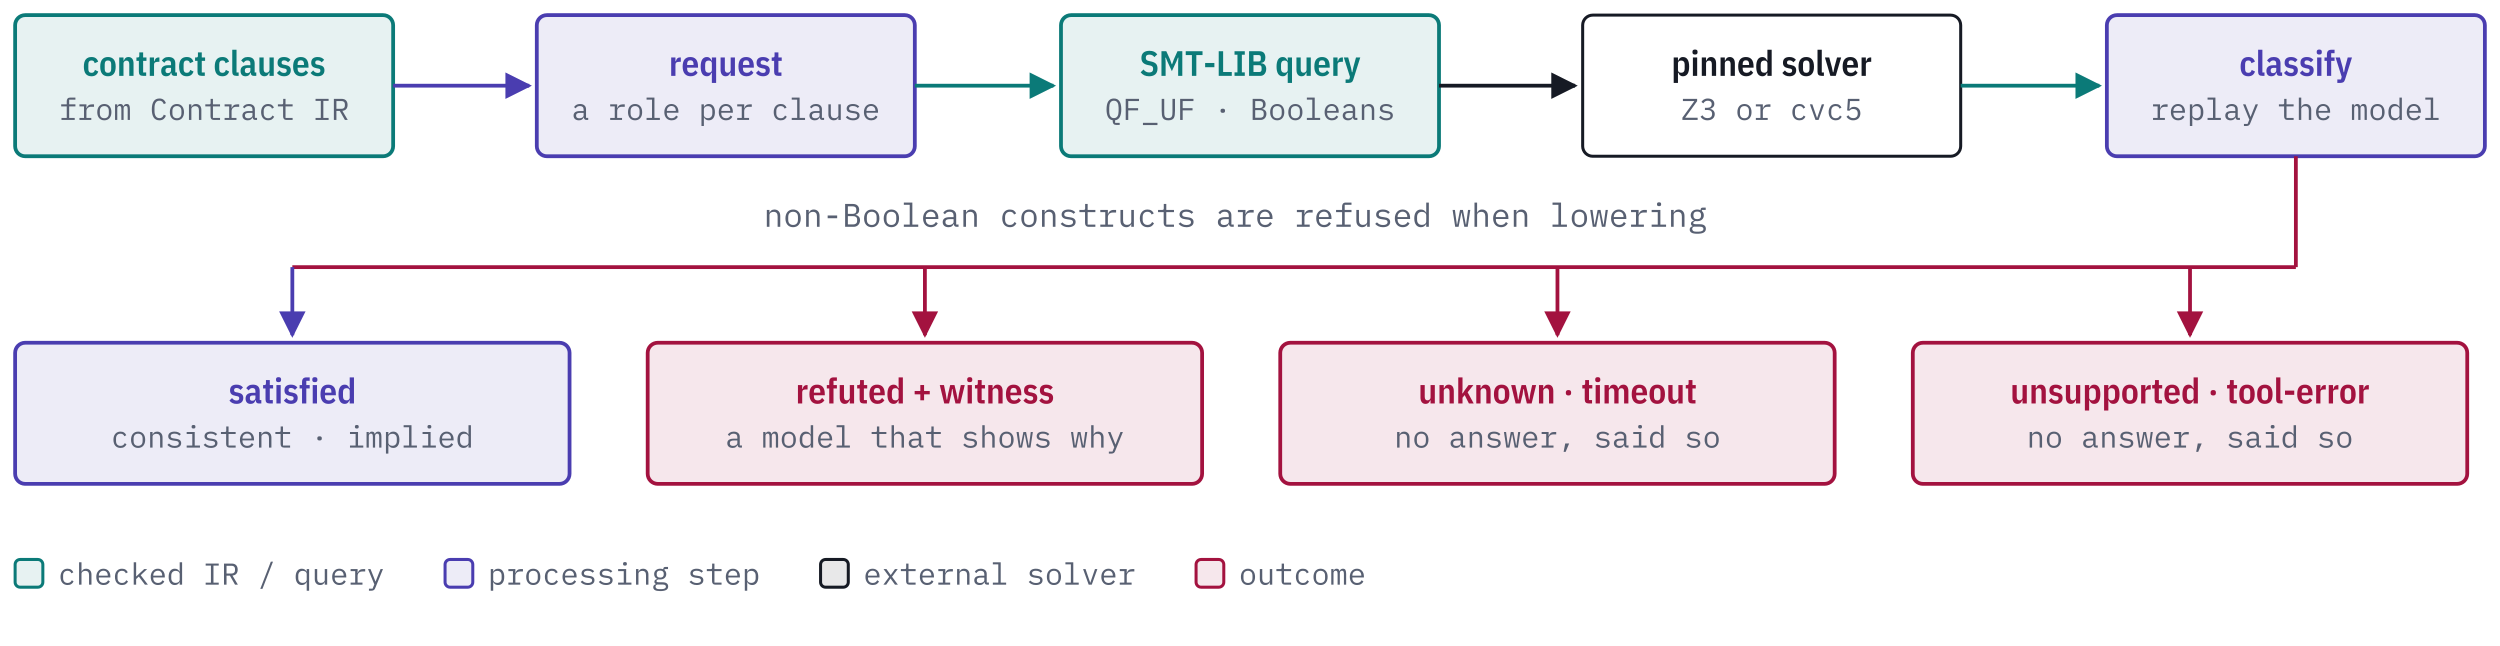
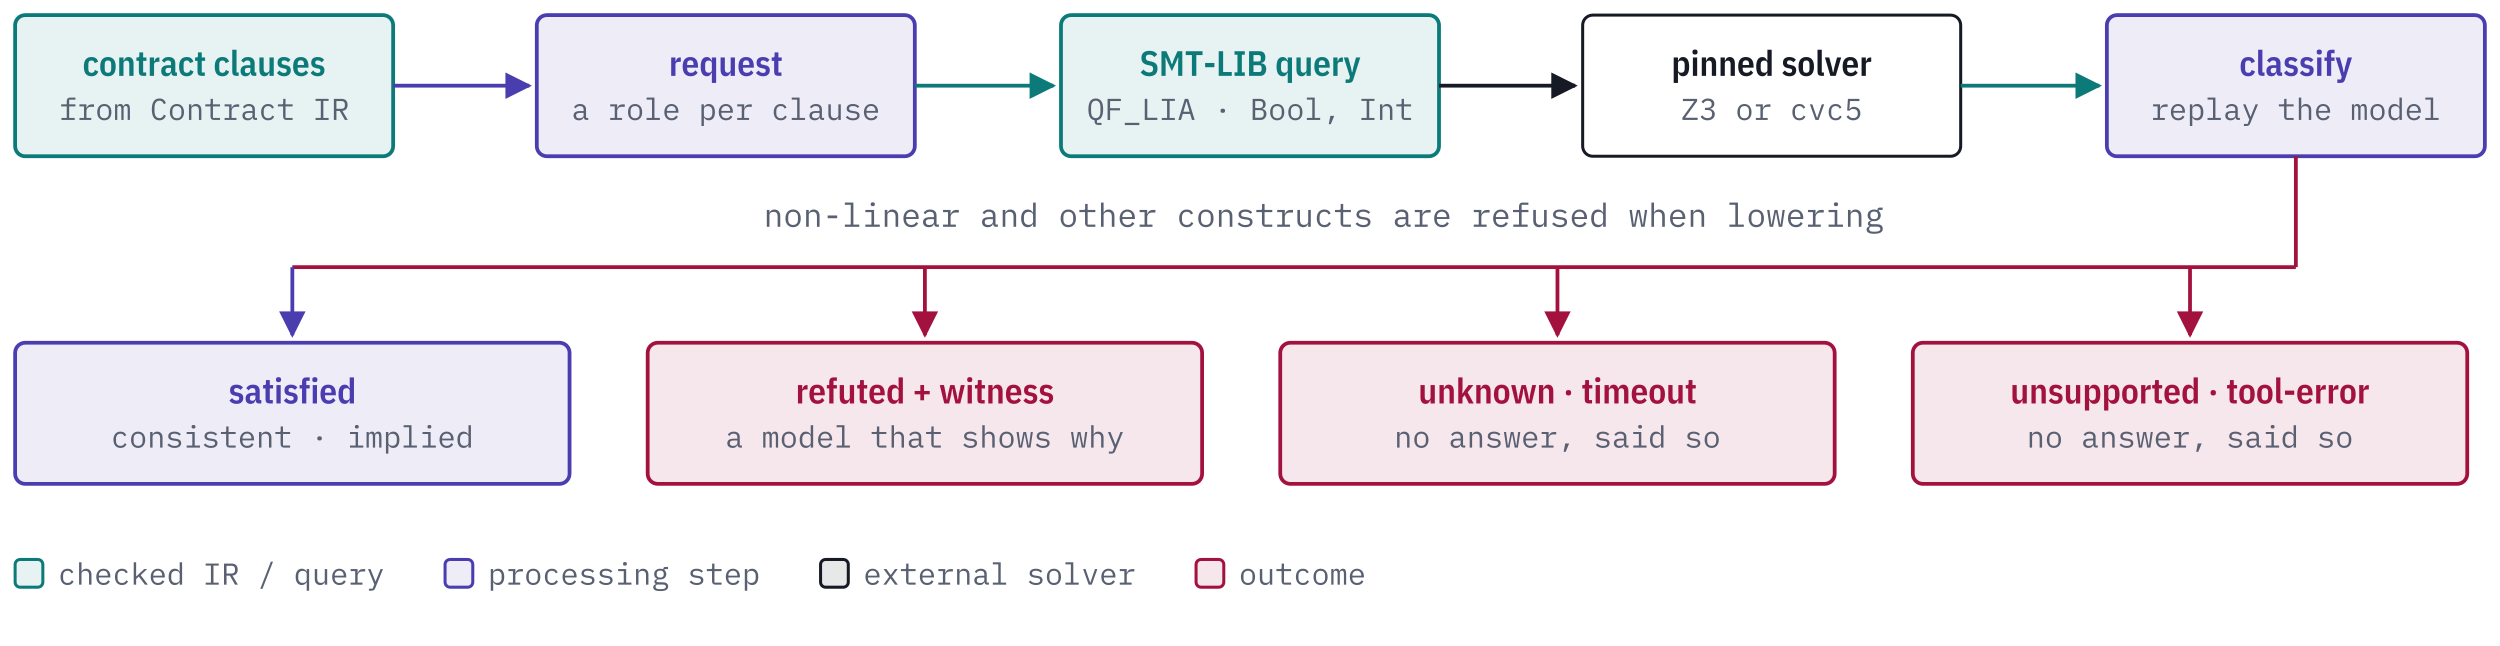
- <svg xmlns="http://www.w3.org/2000/svg" width="992" height="256" viewBox="-6 -6 992 256" role="img" aria-label="Quire Analyze turns Contract IR clauses into an analysis request, lowers it to an SMT-LIB query over Booleans, runs a pinned solver (Z3 or cvc5) and classifies the reply. The answer is satisfied, refuted with a verified witness model, unknown, timeout, unsupported or tool-error.">
+ <svg xmlns="http://www.w3.org/2000/svg" width="992" height="256" viewBox="-6 -6 992 256" role="img" aria-label="Quire Analyze turns Contract IR clauses into an analysis request, lowers it to an SMT-LIB query over Booleans and linear integers, runs a pinned solver (Z3 or cvc5) and classifies the reply. The answer is satisfied, refuted with a verified witness model, unknown, timeout, unsupported or tool-error.">
  <defs>
+     <path id="mono_A" d="M481 0 422 199H177L118 0H31L245 698H356L570 0ZM304 609H295L197 272H402Z" />
    <path id="mono_B" d="M88 698H325Q415 698 466 649Q517 600 517 518Q517 455 486 419Q456 383 408 368V365Q467 351 505 312Q543 274 543 201Q543 159 529 122Q515 85 490 58Q464 31 430 16Q395 0 355 0H88ZM330 73Q388 73 421 99Q454 125 454 179V220Q454 273 421 300Q388 326 330 326H172V73ZM316 395Q369 395 399 418Q429 442 429 490V529Q429 577 399 601Q369 625 316 625H172V395Z" />
    <path id="mono_C" d="M323 -12Q195 -12 132 81Q70 174 70 349Q70 524 132 617Q195 710 323 710Q371 710 406 697Q441 684 466 662Q491 640 508 612Q525 585 538 557L466 524Q457 547 445 568Q433 588 416 604Q400 619 378 628Q355 637 323 637Q240 637 200 574Q159 511 159 406V292Q159 187 200 124Q240 61 323 61Q355 61 378 70Q400 79 416 94Q433 110 445 130Q457 151 466 174L538 141Q525 112 508 85Q491 58 466 36Q441 14 406 1Q371 -12 323 -12Z" />
    <path id="mono_F" d="M90 0V698H530V625H174V390H500V317H174V0Z" />
    <path id="mono_I" d="M84 0V67H258V631H84V698H516V631H342V67H516V0Z" />
+     <path id="mono_L" d="M120 0V698H204V73H535V0Z" />
    <path id="mono_Q" d="M491 -164H374Q315 -164 288 -131Q260 -98 260 -46V-9Q207 -2 168 26Q130 53 105 98Q80 144 68 208Q56 271 56 349Q56 434 70 502Q84 569 114 615Q144 661 190 686Q236 710 300 710Q364 710 410 686Q456 661 486 615Q516 569 530 502Q544 434 544 349Q544 192 495 98Q446 5 340 -9V-96H491ZM300 61Q342 61 371 78Q400 94 419 124Q438 154 446 196Q455 239 455 292V406Q455 458 446 501Q438 544 419 574Q400 604 371 620Q342 637 300 637Q258 637 229 620Q200 604 181 574Q162 544 154 501Q145 458 145 406V292Q145 239 154 196Q162 154 181 124Q200 94 229 78Q258 61 300 61Z" />
    <path id="mono_R" d="M174 0H90V698H344Q441 698 492 645Q543 592 543 497Q543 412 499 361Q455 310 371 302L549 0H455L285 298H174ZM342 369Q395 369 424 396Q454 422 454 471V523Q454 572 424 598Q395 625 342 625H174V369Z" />
-     <path id="mono_U" d="M164 698V279Q164 228 167 188Q170 148 183 120Q196 91 224 76Q251 61 300 61Q349 61 376 76Q404 91 417 120Q430 148 433 188Q436 228 436 279V698H520V299Q520 221 512 163Q505 105 482 66Q458 27 414 8Q371 -12 300 -12Q229 -12 186 8Q142 27 118 66Q95 105 88 163Q80 221 80 299V698Z" />
    <path id="mono_Z" d="M552 0H48V75L443 625H65V698H535V623L139 73H552Z" />
    <path id="mono_a" d="M495 0Q448 0 428 24Q408 48 403 84H398Q381 39 344 14Q306 -12 243 -12Q162 -12 114 30Q66 72 66 145Q66 217 118 256Q171 295 288 295H398V346Q398 403 366 432Q334 460 275 460Q223 460 190 440Q157 419 137 384L83 424Q93 444 110 463Q127 482 152 496Q177 511 209 520Q241 528 280 528Q371 528 424 482Q478 436 478 354V70H550V0ZM257 55Q288 55 314 62Q339 70 358 82Q377 95 388 112Q398 130 398 150V235H288Q216 235 183 215Q150 195 150 157V136Q150 96 178 76Q207 55 257 55Z" />
    <path id="mono_c" d="M318 -12Q262 -12 218 8Q175 27 145 62Q115 97 100 147Q84 197 84 258Q84 319 100 369Q116 419 146 454Q176 490 219 509Q262 528 317 528Q392 528 439 495Q486 462 508 409L444 375Q430 415 398 437Q365 459 317 459Q282 459 254 448Q227 436 208 415Q189 394 180 365Q170 336 170 302V214Q170 180 180 151Q189 122 208 101Q227 80 255 68Q283 57 319 57Q371 57 405 81Q439 105 459 147L516 108Q493 56 444 22Q396 -12 318 -12Z" />
    <path id="mono_comma" d="M257 136H386L271 -141H204Z" />
    <path id="mono_d" d="M425 84H421Q371 -12 262 -12Q167 -12 114 59Q60 130 60 258Q60 386 114 457Q167 528 262 528Q371 528 421 432H425V740H505V0H425ZM293 59Q320 59 344 66Q368 73 386 86Q404 100 414 120Q425 139 425 165V351Q425 377 414 396Q404 416 386 430Q368 443 344 450Q320 457 293 457Q223 457 184 414Q146 372 146 302V214Q146 144 184 102Q223 59 293 59Z" />
    <path id="mono_e" d="M309 -12Q253 -12 208 7Q164 26 132 62Q101 97 84 146Q67 196 67 257Q67 319 84 369Q102 419 133 454Q164 490 208 509Q251 528 304 528Q356 528 398 509Q441 490 471 456Q501 423 517 377Q533 331 533 276V238H151V214Q151 180 162 151Q173 122 194 101Q214 80 244 68Q273 57 309 57Q361 57 399 81Q437 105 457 147L516 107Q493 55 440 22Q386 -12 309 -12ZM304 462Q271 462 243 450Q215 438 194 417Q174 396 162 368Q151 339 151 305V298H447V309Q447 343 436 371Q426 399 408 420Q389 440 362 451Q336 462 304 462Z" />
    <path id="mono_f" d="M83 68H257V448H73V516H257V622Q257 674 284 707Q312 740 371 740H544V672H337V516H544V448H337V68H521V0H83Z" />
    <path id="mono_five" d="M501 625H189L169 358H176Q202 393 234 414Q266 434 322 434Q368 434 406 420Q445 405 473 377Q501 349 517 310Q533 270 533 219Q533 168 517 126Q501 83 470 52Q439 22 395 5Q351 -12 295 -12Q251 -12 216 -2Q182 8 156 25Q129 42 109 63Q89 84 73 107L136 155Q150 134 164 117Q179 100 198 88Q217 75 241 68Q265 61 297 61Q369 61 408 100Q446 139 446 208V216Q446 285 407 324Q368 363 295 363Q245 363 218 346Q190 329 167 304L96 314L121 698H501Z" />
    <path id="mono_g" d="M561 -59Q561 -137 496 -174Q431 -212 301 -212Q176 -212 122 -179Q67 -146 67 -84Q67 -42 89 -19Q111 4 151 15V27Q129 38 117 55Q105 72 105 98Q105 138 132 158Q158 178 198 188V192Q150 213 124 254Q97 295 97 350Q97 389 111 422Q125 455 152 478Q178 502 215 515Q252 528 297 528Q355 528 399 507V516Q399 546 413 566Q427 586 461 586H556V516H440V481Q468 457 483 424Q498 391 498 350Q498 311 484 278Q469 245 443 222Q417 198 380 185Q342 172 297 172Q284 172 272 173Q260 174 248 176Q236 174 223 170Q210 165 199 158Q188 150 181 140Q174 130 174 117Q174 94 197 86Q220 79 257 79H371Q471 79 516 42Q561 4 561 -59ZM486 -63Q486 -32 461 -14Q436 5 374 5H195Q143 -16 143 -65Q143 -99 170 -124Q197 -148 260 -148H338Q408 -148 447 -126Q486 -105 486 -63ZM297 234Q357 234 386 262Q414 290 414 336V365Q414 411 386 438Q357 466 297 466Q237 466 209 438Q181 411 181 365V336Q181 290 209 262Q237 234 297 234Z" />
    <path id="mono_h" d="M98 740H178V432H182Q190 451 202 468Q214 486 232 499Q249 512 273 520Q297 528 329 528Q410 528 459 476Q508 425 508 331V0H428V317Q428 388 397 422Q366 457 306 457Q282 457 259 451Q236 445 218 433Q200 421 189 402Q178 383 178 358V0H98Z" />
    <path id="mono_hyphen" d="M155 262V346H445V262Z" />
    <path id="mono_i" d="M332 630Q297 630 283 644Q269 659 269 681V697Q269 719 283 734Q297 748 332 748Q367 748 381 734Q395 719 395 697V681Q395 659 381 644Q367 630 332 630ZM106 68H292V448H106V516H372V68H546V0H106Z" />
    <path id="mono_k" d="M105 740H185V273H189L279 358L451 516H549L335 314L574 0H475L274 268L185 187V0H105Z" />
    <path id="mono_l" d="M80 68H260V672H80V740H340V68H520V0H80Z" />
    <path id="mono_m" d="M54 0V516H128V456H132Q144 486 166 507Q188 528 231 528Q276 528 298 506Q320 483 325 447H328Q342 482 368 505Q394 528 440 528Q503 528 524 484Q546 440 546 358V0H472V345Q472 411 458 436Q445 462 409 462Q377 462 357 442Q337 421 337 379V0H263V345Q263 411 250 436Q236 462 201 462Q169 462 148 442Q128 421 128 379V0Z" />
    <path id="mono_n" d="M98 0V516H178V432H182Q190 451 202 468Q214 486 232 499Q249 512 273 520Q297 528 329 528Q410 528 459 476Q508 425 508 331V0H428V317Q428 388 397 422Q366 457 306 457Q282 457 259 451Q236 445 218 433Q200 421 189 402Q178 383 178 358V0Z" />
    <path id="mono_o" d="M300 -12Q246 -12 202 7Q159 26 128 62Q98 97 82 146Q66 196 66 258Q66 319 82 369Q98 419 128 454Q159 490 202 509Q246 528 300 528Q354 528 398 509Q441 490 472 454Q502 419 518 369Q534 319 534 258Q534 196 518 146Q502 97 472 62Q441 26 398 7Q354 -12 300 -12ZM300 57Q367 57 408 97Q449 137 449 221V295Q449 379 408 419Q367 459 300 459Q233 459 192 419Q151 379 151 295V221Q151 137 192 97Q233 57 300 57Z" />
    <path id="mono_p" d="M95 516H175V432H179Q229 528 338 528Q433 528 486 457Q540 386 540 258Q540 130 486 59Q433 -12 338 -12Q229 -12 179 84H175V-200H95ZM307 59Q377 59 416 102Q454 144 454 214V302Q454 372 416 414Q377 457 307 457Q280 457 256 450Q232 443 214 430Q196 416 186 396Q175 377 175 351V165Q175 139 186 120Q196 100 214 86Q232 73 256 66Q280 59 307 59Z" />
    <path id="mono_periodcentered" d="M300 235Q259 235 242 252Q226 269 226 295V313Q226 339 242 356Q259 373 300 373Q341 373 358 356Q374 339 374 313V295Q374 269 358 252Q341 235 300 235Z" />
    <path id="mono_q" d="M425 84H421Q371 -12 262 -12Q167 -12 114 59Q60 130 60 258Q60 386 114 457Q167 528 262 528Q371 528 421 432H425V516H505V-200H425ZM293 59Q320 59 344 66Q368 73 386 86Q404 100 414 120Q425 139 425 165V351Q425 377 414 396Q404 416 386 430Q368 443 344 450Q320 457 293 457Q223 457 184 414Q146 372 146 302V214Q146 144 184 102Q223 59 293 59Z" />
    <path id="mono_r" d="M77 68H228V448H77V516H308V386H313Q329 447 374 482Q418 516 487 516H559V436H462Q393 436 350 396Q308 356 308 291V68H469V0H77Z" />
    <path id="mono_s" d="M306 -12Q225 -12 166 16Q108 43 67 89L121 136Q158 97 202 76Q246 55 308 55Q368 55 406 76Q445 98 445 144Q445 164 438 178Q430 191 417 199Q404 207 388 212Q372 216 354 219L273 231Q246 235 214 242Q183 249 157 264Q131 280 114 306Q96 332 96 374Q96 413 112 442Q127 470 155 490Q183 509 221 518Q259 528 304 528Q374 528 426 506Q477 484 514 445L462 396Q453 407 440 418Q426 430 406 440Q387 449 361 455Q335 461 301 461Q240 461 208 440Q175 419 175 379Q175 359 182 346Q190 332 203 324Q216 316 232 312Q249 307 266 304L347 292Q375 288 406 281Q437 274 463 258Q489 243 506 217Q524 191 524 149Q524 72 464 30Q405 -12 306 -12Z" />
    <path id="mono_slash" d="M90 -138 438 760H510L162 -138Z" />
    <path id="mono_t" d="M325 0Q266 0 238 33Q211 66 211 118V448H39V516H167Q193 516 204 526Q214 537 214 563V698H291V516H526V448H291V68H526V0Z" />
    <path id="mono_three" d="M270 402Q343 402 380 434Q416 467 416 518V525Q416 581 380 609Q345 637 288 637Q232 637 198 612Q163 588 141 548L78 596Q91 617 110 638Q129 658 154 674Q180 690 214 700Q247 710 290 710Q335 710 374 698Q413 687 442 664Q471 642 488 609Q504 576 504 534Q504 500 494 473Q483 446 464 426Q446 406 421 392Q396 378 368 371V367Q397 361 424 348Q451 334 472 312Q493 291 506 260Q518 230 518 191Q518 146 500 108Q483 71 452 44Q420 18 376 3Q331 -12 277 -12Q231 -12 196 -2Q160 8 132 25Q105 42 84 63Q64 84 48 107L111 155Q125 134 140 117Q155 100 174 88Q194 75 219 68Q244 61 277 61Q351 61 390 95Q430 129 430 192V200Q430 262 392 296Q353 330 276 330H193V402Z" />
    <path id="mono_u" d="M422 84H418Q410 65 398 48Q386 30 368 17Q351 4 327 -4Q303 -12 271 -12Q190 -12 141 40Q92 91 92 185V516H172V199Q172 128 203 94Q234 59 294 59Q318 59 341 65Q364 71 382 83Q400 95 411 114Q422 132 422 158V516H502V0H422Z" />
    <path id="mono_underscore" d="M60 -169V-95H540V-169Z" />
    <path id="mono_v" d="M249 0 64 516H145L219 300L299 67H303L383 300L457 516H536L351 0Z" />
    <path id="mono_w" d="M30 516H101L160 70H169L257 516H345L433 70H442L501 516H570L491 0H387L305 432H297L213 0H109Z" />
    <path id="mono_x" d="M61 0 253 262 66 516H162L240 407L302 321H306L366 407L443 516H535L346 263L540 0H444L357 121L298 203H294L237 121L153 0Z" />
    <path id="mono_y" d="M467 516H547L291 -113Q282 -135 271 -152Q260 -168 245 -178Q230 -189 209 -194Q188 -200 159 -200H83V-132H203L261 10L53 516H135L222 300L299 104H303L380 300Z" />
    <path id="title_B" d="M73 698H370Q452 698 494 651Q535 604 535 519Q535 450 506 412Q477 374 420 370V355Q451 355 476 344Q502 332 520 312Q539 291 549 262Q559 234 559 200Q559 157 548 120Q536 84 515 57Q494 30 464 15Q435 0 398 0H73ZM198 109H362Q393 109 410 126Q428 142 428 181V230Q428 269 410 286Q393 302 362 302H198ZM198 408H342Q372 408 389 423Q406 438 406 475V522Q406 559 389 574Q372 589 342 589H198Z" />
    <path id="title_I" d="M48 0V99H131V599H48V698H339V599H256V99H339V0Z" />
    <path id="title_L" d="M73 0V698H198V109H443V0Z" />
    <path id="title_M" d="M546 398 554 516H540L494 402L368 133L243 402L197 515H183L191 398V0H73V698H210L314 471L365 328H374L425 471L527 698H664V0H546Z" />
    <path id="title_S" d="M269 -12Q191 -12 132 16Q72 45 29 101L111 180Q141 139 181 118Q221 96 271 96Q383 96 383 198Q383 240 363 262Q343 284 297 294L236 306Q141 326 96 374Q51 422 51 508Q51 608 110 659Q170 710 280 710Q355 710 408 686Q462 661 500 609L418 532Q392 567 359 584Q326 602 278 602Q225 602 200 581Q175 560 175 513Q175 474 194 453Q214 432 258 422L319 409Q370 398 406 382Q441 366 464 342Q486 318 496 286Q507 253 507 209Q507 101 446 44Q384 -12 269 -12Z" />
    <path id="title_T" d="M324 589V0H199V589H24V698H500V589Z" />
    <path id="title_a" d="M406 0Q325 0 321 89H309Q299 41 264 14Q229 -12 177 -12Q105 -12 69 28Q33 68 33 140Q33 222 84 262Q135 302 231 302H312V347Q312 393 292 415Q273 437 228 437Q191 437 166 420Q141 402 122 370L51 434Q80 479 124 506Q169 534 238 534Q433 534 433 350V97H479V0ZM223 77Q260 77 286 98Q312 120 312 158V227H239Q155 227 155 162V140Q155 107 173 92Q191 77 223 77Z" />
    <path id="title_c" d="M251 -12Q145 -12 90 54Q34 120 34 261Q34 402 90 468Q145 534 251 534Q328 534 374 499Q419 464 439 403L340 359Q332 397 312 416Q291 436 251 436Q161 436 161 328V194Q161 86 251 86Q293 86 315 106Q337 126 348 168L442 123Q396 -12 251 -12Z" />
    <path id="title_d" d="M357 86H343Q332 42 298 15Q265 -12 220 -12Q128 -12 84 58Q40 127 40 261Q40 395 84 464Q128 534 220 534Q265 534 298 507Q332 480 343 436H357V740H478V0H357ZM266 88Q307 88 332 108Q357 129 357 166V356Q357 393 332 414Q307 434 266 434Q219 434 193 405Q167 376 167 323V199Q167 146 193 117Q219 88 266 88Z" />
    <path id="title_e" d="M263 -12Q212 -12 170 4Q127 21 97 54Q67 88 50 140Q34 191 34 261Q34 402 90 468Q147 534 252 534Q357 534 414 468Q470 402 470 261V232H161V198Q161 146 190 116Q219 86 270 86Q313 86 342 104Q372 123 393 158L459 89Q430 43 381 16Q332 -12 263 -12ZM252 441Q161 441 161 333V307H343V333Q343 441 252 441Z" />
    <path id="title_f" d="M91 425H22V522H91V603Q91 674 122 707Q154 740 220 740H308V643H212V522H308V425H212V0H91Z" />
    <path id="title_hyphen" d="M50 245V365H312V245Z" />
    <path id="title_i" d="M126 604Q88 604 71 620Q54 637 54 665V685Q54 713 71 730Q88 746 126 746Q164 746 181 730Q198 713 198 685V665Q198 637 181 620Q164 604 126 604ZM66 522H187V0H66Z" />
    <path id="title_k" d="M66 740H187V395L179 287H193L254 383L358 522H495L332 317L504 0H368L248 239L187 163V0H66Z" />
    <path id="title_l" d="M184 0Q121 0 94 28Q66 56 66 116V740H187V97H247V0Z" />
    <path id="title_m" d="M66 0V522H187V435H201Q232 534 324 534Q422 534 451 431H463Q480 484 516 509Q551 534 602 534Q668 534 705 486Q742 439 742 351V0H621V330Q621 432 548 432Q513 432 488 410Q464 389 464 350V0H343V330Q343 384 325 408Q307 432 271 432Q236 432 212 410Q187 389 187 350V0Z" />
    <path id="title_n" d="M66 0V522H187V435H201Q232 534 326 534Q396 534 434 486Q472 439 472 351V0H351V330Q351 432 275 432Q238 432 212 410Q187 389 187 350V0Z" />
    <path id="title_o" d="M253 -12Q149 -12 92 54Q34 120 34 261Q34 402 92 468Q149 534 253 534Q357 534 414 468Q472 402 472 261Q472 120 414 54Q357 -12 253 -12ZM253 86Q345 86 345 194V328Q345 436 253 436Q161 436 161 328V194Q161 86 253 86Z" />
    <path id="title_p" d="M66 522H187V436H201Q212 480 246 507Q279 534 324 534Q416 534 460 464Q504 395 504 261Q504 127 460 58Q416 -12 324 -12Q279 -12 246 15Q212 42 201 86H187V-200H66ZM278 88Q325 88 351 117Q377 146 377 199V323Q377 376 351 405Q325 434 278 434Q237 434 212 414Q187 393 187 356V166Q187 129 212 108Q237 88 278 88Z" />
    <path id="title_periodcentered" d="M158 227Q120 227 102 244Q83 262 83 292V316Q83 346 102 364Q120 381 158 381Q196 381 214 364Q233 346 233 316V292Q233 262 214 244Q196 227 158 227Z" />
    <path id="title_plus" d="M217 90V259H56V354H217V523H323V354H484V259H323V90Z" />
    <path id="title_q" d="M357 86H343Q332 42 298 15Q265 -12 220 -12Q128 -12 84 58Q40 127 40 261Q40 395 84 464Q128 534 220 534Q265 534 298 507Q332 480 343 436H357V522H478V-200H357ZM266 88Q307 88 332 108Q357 129 357 166V356Q357 393 332 414Q307 434 266 434Q219 434 193 405Q167 376 167 323V199Q167 146 193 117Q219 88 266 88Z" />
    <path id="title_r" d="M66 0V522H187V415H201Q210 467 238 494Q267 522 313 522H339V398H299Q242 398 214 380Q187 362 187 317V0Z" />
    <path id="title_s" d="M224 -12Q159 -12 110 12Q61 35 24 82L98 154Q123 119 154 101Q185 83 226 83Q302 83 302 147Q302 172 290 186Q277 201 247 206L198 215Q116 230 79 266Q42 302 42 371Q42 453 90 494Q138 534 226 534Q287 534 332 514Q376 494 409 455L338 384Q318 409 290 424Q261 439 226 439Q156 439 156 376Q156 350 170 336Q184 323 214 318L264 309Q346 294 382 258Q417 223 417 159Q417 78 367 33Q317 -12 224 -12Z" />
    <path id="title_t" d="M210 0Q147 0 119 28Q91 56 91 117V425H22V522H58Q84 522 94 534Q103 546 103 572V664H212V522H306V425H212V97H298V0Z" />
    <path id="title_u" d="M346 88H332Q302 -12 205 -12Q135 -12 98 36Q60 83 60 172V522H181V192Q181 89 257 89Q294 89 320 111Q346 133 346 172V522H467V0H346Z" />
    <path id="title_v" d="M162 0 8 522H130L205 244L234 103H248L277 244L352 522H469L315 0Z" />
    <path id="title_w" d="M16 522H135L186 278L211 110H223L253 278L311 522H433L492 278L522 110H534L559 278L612 522H724L597 0H461L400 254L377 409H364L340 254L279 0H143Z" />
    <path id="title_y" d="M353 522H474L275 -109Q258 -162 227 -181Q196 -200 140 -200H58V-103H161L182 -29L8 522H131L209 240L237 103H249L277 241Z" />
    <marker id="ah-evidence" viewBox="0 0 10 10" refX="9" refY="5" markerWidth="7" markerHeight="7" orient="auto-start-reverse">
      <path d="M0,0 L10,5 L0,10 z" fill="#a3123f" />
    </marker>
    <marker id="ah-ink" viewBox="0 0 10 10" refX="9" refY="5" markerWidth="7" markerHeight="7" orient="auto-start-reverse">
      <path d="M0,0 L10,5 L0,10 z" fill="#161a24" />
    </marker>
    <marker id="ah-logic" viewBox="0 0 10 10" refX="9" refY="5" markerWidth="7" markerHeight="7" orient="auto-start-reverse">
      <path d="M0,0 L10,5 L0,10 z" fill="#4a3db0" />
    </marker>
    <marker id="ah-model" viewBox="0 0 10 10" refX="9" refY="5" markerWidth="7" markerHeight="7" orient="auto-start-reverse">
      <path d="M0,0 L10,5 L0,10 z" fill="#0b7a78" />
    </marker>
  </defs>
  <rect x="0" y="0" width="150" height="56" rx="4" stroke="#0b7a78" stroke-width="1.5" fill="#0b7a78" fill-opacity="0.1" />
  <g fill="#0b7a78" transform="translate(26.8,24.1) scale(0.014,-0.014)">
    <use href="#title_c" x="0" />
    <use href="#title_o" x="464" />
    <use href="#title_n" x="970" />
    <use href="#title_t" x="1502" />
    <use href="#title_r" x="1836" />
    <use href="#title_a" x="2193" />
    <use href="#title_c" x="2700" />
    <use href="#title_t" x="3164" />
    <use href="#title_c" x="3710" />
    <use href="#title_l" x="4174" />
    <use href="#title_a" x="4442" />
    <use href="#title_u" x="4949" />
    <use href="#title_s" x="5482" />
    <use href="#title_e" x="5931" />
    <use href="#title_s" x="6436" />
  </g>
  <g fill="#586072" transform="translate(17.4,41.6) scale(0.012,-0.012)">
    <use href="#mono_f" x="0" />
    <use href="#mono_r" x="600" />
    <use href="#mono_o" x="1200" />
    <use href="#mono_m" x="1800" />
    <use href="#mono_C" x="3000" />
    <use href="#mono_o" x="3600" />
    <use href="#mono_n" x="4200" />
    <use href="#mono_t" x="4800" />
    <use href="#mono_r" x="5400" />
    <use href="#mono_a" x="6000" />
    <use href="#mono_c" x="6600" />
    <use href="#mono_t" x="7200" />
    <use href="#mono_I" x="8400" />
    <use href="#mono_R" x="9000" />
  </g>
  <rect x="207" y="0" width="150" height="56" rx="4" stroke="#4a3db0" stroke-width="1.5" fill="#4a3db0" fill-opacity="0.1" />
  <g fill="#4a3db0" transform="translate(259.4,24.1) scale(0.014,-0.014)">
    <use href="#title_r" x="0" />
    <use href="#title_e" x="357" />
    <use href="#title_q" x="862" />
    <use href="#title_u" x="1406" />
    <use href="#title_e" x="1939" />
    <use href="#title_s" x="2444" />
    <use href="#title_t" x="2893" />
  </g>
  <g fill="#586072" transform="translate(220.8,41.6) scale(0.012,-0.012)">
    <use href="#mono_a" x="0" />
    <use href="#mono_r" x="1200" />
    <use href="#mono_o" x="1800" />
    <use href="#mono_l" x="2400" />
    <use href="#mono_e" x="3000" />
    <use href="#mono_p" x="4200" />
    <use href="#mono_e" x="4800" />
    <use href="#mono_r" x="5400" />
    <use href="#mono_c" x="6600" />
    <use href="#mono_l" x="7200" />
    <use href="#mono_a" x="7800" />
    <use href="#mono_u" x="8400" />
    <use href="#mono_s" x="9000" />
    <use href="#mono_e" x="9600" />
  </g>
  <rect x="415" y="0" width="150" height="56" rx="4" stroke="#0b7a78" stroke-width="1.5" fill="#0b7a78" fill-opacity="0.1" />
  <g fill="#0b7a78" transform="translate(446.2,24.1) scale(0.014,-0.014)">
    <use href="#title_S" x="0" />
    <use href="#title_M" x="546" />
    <use href="#title_T" x="1283" />
    <use href="#title_hyphen" x="1807" />
    <use href="#title_L" x="2169" />
    <use href="#title_I" x="2642" />
    <use href="#title_B" x="3029" />
    <use href="#title_q" x="3841" />
    <use href="#title_u" x="4385" />
    <use href="#title_e" x="4918" />
    <use href="#title_r" x="5423" />
    <use href="#title_y" x="5780" />
  </g>
-   <g fill="#586072" transform="translate(432.4,41.6) scale(0.012,-0.012)">
+   <g fill="#586072" transform="translate(425.2,41.6) scale(0.012,-0.012)">
    <use href="#mono_Q" x="0" />
    <use href="#mono_F" x="600" />
    <use href="#mono_underscore" x="1200" />
-     <use href="#mono_U" x="1800" />
-     <use href="#mono_F" x="2400" />
-     <use href="#mono_periodcentered" x="3600" />
-     <use href="#mono_B" x="4800" />
-     <use href="#mono_o" x="5400" />
+     <use href="#mono_L" x="1800" />
+     <use href="#mono_I" x="2400" />
+     <use href="#mono_A" x="3000" />
+     <use href="#mono_periodcentered" x="4200" />
+     <use href="#mono_B" x="5400" />
    <use href="#mono_o" x="6000" />
-     <use href="#mono_l" x="6600" />
-     <use href="#mono_e" x="7200" />
-     <use href="#mono_a" x="7800" />
-     <use href="#mono_n" x="8400" />
-     <use href="#mono_s" x="9000" />
+     <use href="#mono_o" x="6600" />
+     <use href="#mono_l" x="7200" />
+     <use href="#mono_comma" x="7800" />
+     <use href="#mono_I" x="9000" />
+     <use href="#mono_n" x="9600" />
+     <use href="#mono_t" x="10200" />
  </g>
  <rect x="622" y="0" width="150" height="56" rx="4" stroke="#161a24" stroke-width="1.2" fill="none" />
  <g fill="#161a24" transform="translate(657.2,24.1) scale(0.014,-0.014)">
    <use href="#title_p" x="0" />
    <use href="#title_i" x="544" />
    <use href="#title_n" x="796" />
    <use href="#title_n" x="1328" />
    <use href="#title_e" x="1860" />
    <use href="#title_d" x="2365" />
    <use href="#title_s" x="3121" />
    <use href="#title_o" x="3570" />
    <use href="#title_l" x="4076" />
    <use href="#title_v" x="4344" />
    <use href="#title_e" x="4820" />
    <use href="#title_r" x="5325" />
  </g>
  <g fill="#586072" transform="translate(661,41.6) scale(0.012,-0.012)">
    <use href="#mono_Z" x="0" />
    <use href="#mono_three" x="600" />
    <use href="#mono_o" x="1800" />
    <use href="#mono_r" x="2400" />
    <use href="#mono_c" x="3600" />
    <use href="#mono_v" x="4200" />
    <use href="#mono_c" x="4800" />
    <use href="#mono_five" x="5400" />
  </g>
  <rect x="830" y="0" width="150" height="56" rx="4" stroke="#4a3db0" stroke-width="1.5" fill="#4a3db0" fill-opacity="0.1" />
  <g fill="#4a3db0" transform="translate(882.6,24.1) scale(0.014,-0.014)">
    <use href="#title_c" x="0" />
    <use href="#title_l" x="464" />
    <use href="#title_a" x="732" />
    <use href="#title_s" x="1239" />
    <use href="#title_s" x="1688" />
    <use href="#title_i" x="2137" />
    <use href="#title_f" x="2389" />
    <use href="#title_y" x="2717" />
  </g>
  <g fill="#586072" transform="translate(847.4,41.6) scale(0.012,-0.012)">
    <use href="#mono_r" x="0" />
    <use href="#mono_e" x="600" />
    <use href="#mono_p" x="1200" />
    <use href="#mono_l" x="1800" />
    <use href="#mono_a" x="2400" />
    <use href="#mono_y" x="3000" />
    <use href="#mono_t" x="4200" />
    <use href="#mono_h" x="4800" />
    <use href="#mono_e" x="5400" />
    <use href="#mono_m" x="6600" />
    <use href="#mono_o" x="7200" />
    <use href="#mono_d" x="7800" />
    <use href="#mono_e" x="8400" />
    <use href="#mono_l" x="9000" />
  </g>
  <path d="M150,28 L204,28" fill="none" stroke="#4a3db0" stroke-width="1.5" marker-end="url(#ah-logic)" />
  <path d="M357,28 L412,28" fill="none" stroke="#0b7a78" stroke-width="1.5" marker-end="url(#ah-model)" />
  <path d="M565,28 L619,28" fill="none" stroke="#161a24" stroke-width="1.5" marker-end="url(#ah-ink)" />
  <path d="M772,28 L827,28" fill="none" stroke="#0b7a78" stroke-width="1.5" marker-end="url(#ah-model)" />
  <g fill="#586072" transform="translate(297,84) scale(0.013,-0.013)">
    <use href="#mono_n" x="0" />
    <use href="#mono_o" x="600" />
    <use href="#mono_n" x="1200" />
    <use href="#mono_hyphen" x="1800" />
-     <use href="#mono_B" x="2400" />
-     <use href="#mono_o" x="3000" />
-     <use href="#mono_o" x="3600" />
-     <use href="#mono_l" x="4200" />
-     <use href="#mono_e" x="4800" />
-     <use href="#mono_a" x="5400" />
-     <use href="#mono_n" x="6000" />
-     <use href="#mono_c" x="7200" />
-     <use href="#mono_o" x="7800" />
-     <use href="#mono_n" x="8400" />
-     <use href="#mono_s" x="9000" />
+     <use href="#mono_l" x="2400" />
+     <use href="#mono_i" x="3000" />
+     <use href="#mono_n" x="3600" />
+     <use href="#mono_e" x="4200" />
+     <use href="#mono_a" x="4800" />
+     <use href="#mono_r" x="5400" />
+     <use href="#mono_a" x="6600" />
+     <use href="#mono_n" x="7200" />
+     <use href="#mono_d" x="7800" />
+     <use href="#mono_o" x="9000" />
    <use href="#mono_t" x="9600" />
-     <use href="#mono_r" x="10200" />
-     <use href="#mono_u" x="10800" />
-     <use href="#mono_c" x="11400" />
-     <use href="#mono_t" x="12000" />
-     <use href="#mono_s" x="12600" />
-     <use href="#mono_a" x="13800" />
-     <use href="#mono_r" x="14400" />
-     <use href="#mono_e" x="15000" />
-     <use href="#mono_r" x="16200" />
-     <use href="#mono_e" x="16800" />
-     <use href="#mono_f" x="17400" />
-     <use href="#mono_u" x="18000" />
-     <use href="#mono_s" x="18600" />
-     <use href="#mono_e" x="19200" />
-     <use href="#mono_d" x="19800" />
-     <use href="#mono_w" x="21000" />
-     <use href="#mono_h" x="21600" />
+     <use href="#mono_h" x="10200" />
+     <use href="#mono_e" x="10800" />
+     <use href="#mono_r" x="11400" />
+     <use href="#mono_c" x="12600" />
+     <use href="#mono_o" x="13200" />
+     <use href="#mono_n" x="13800" />
+     <use href="#mono_s" x="14400" />
+     <use href="#mono_t" x="15000" />
+     <use href="#mono_r" x="15600" />
+     <use href="#mono_u" x="16200" />
+     <use href="#mono_c" x="16800" />
+     <use href="#mono_t" x="17400" />
+     <use href="#mono_s" x="18000" />
+     <use href="#mono_a" x="19200" />
+     <use href="#mono_r" x="19800" />
+     <use href="#mono_e" x="20400" />
+     <use href="#mono_r" x="21600" />
    <use href="#mono_e" x="22200" />
-     <use href="#mono_n" x="22800" />
-     <use href="#mono_l" x="24000" />
-     <use href="#mono_o" x="24600" />
-     <use href="#mono_w" x="25200" />
-     <use href="#mono_e" x="25800" />
-     <use href="#mono_r" x="26400" />
-     <use href="#mono_i" x="27000" />
-     <use href="#mono_n" x="27600" />
-     <use href="#mono_g" x="28200" />
+     <use href="#mono_f" x="22800" />
+     <use href="#mono_u" x="23400" />
+     <use href="#mono_s" x="24000" />
+     <use href="#mono_e" x="24600" />
+     <use href="#mono_d" x="25200" />
+     <use href="#mono_w" x="26400" />
+     <use href="#mono_h" x="27000" />
+     <use href="#mono_e" x="27600" />
+     <use href="#mono_n" x="28200" />
+     <use href="#mono_l" x="29400" />
+     <use href="#mono_o" x="30000" />
+     <use href="#mono_w" x="30600" />
+     <use href="#mono_e" x="31200" />
+     <use href="#mono_r" x="31800" />
+     <use href="#mono_i" x="32400" />
+     <use href="#mono_n" x="33000" />
+     <use href="#mono_g" x="33600" />
  </g>
  <path d="M905,56 L905,100" fill="none" stroke="#a3123f" stroke-width="1.5" />
  <path d="M110,100 L905,100" fill="none" stroke="#a3123f" stroke-width="1.5" />
  <path d="M110,100 L110,127" fill="none" stroke="#4a3db0" stroke-width="1.5" marker-end="url(#ah-logic)" />
  <rect x="0" y="130" width="220" height="56" rx="4" stroke="#4a3db0" stroke-width="1.5" fill="#4a3db0" fill-opacity="0.1" />
  <g fill="#4a3db0" transform="translate(84.7,154.1) scale(0.014,-0.014)">
    <use href="#title_s" x="0" />
    <use href="#title_a" x="449" />
    <use href="#title_t" x="956" />
    <use href="#title_i" x="1290" />
    <use href="#title_s" x="1542" />
    <use href="#title_f" x="1991" />
    <use href="#title_i" x="2319" />
    <use href="#title_e" x="2571" />
    <use href="#title_d" x="3076" />
  </g>
  <g fill="#586072" transform="translate(38,171.6) scale(0.012,-0.012)">
    <use href="#mono_c" x="0" />
    <use href="#mono_o" x="600" />
    <use href="#mono_n" x="1200" />
    <use href="#mono_s" x="1800" />
    <use href="#mono_i" x="2400" />
    <use href="#mono_s" x="3000" />
    <use href="#mono_t" x="3600" />
    <use href="#mono_e" x="4200" />
    <use href="#mono_n" x="4800" />
    <use href="#mono_t" x="5400" />
    <use href="#mono_periodcentered" x="6600" />
    <use href="#mono_i" x="7800" />
    <use href="#mono_m" x="8400" />
    <use href="#mono_p" x="9000" />
    <use href="#mono_l" x="9600" />
    <use href="#mono_i" x="10200" />
    <use href="#mono_e" x="10800" />
    <use href="#mono_d" x="11400" />
  </g>
  <path d="M361,100 L361,127" fill="none" stroke="#a3123f" stroke-width="1.5" marker-end="url(#ah-evidence)" />
  <rect x="251" y="130" width="220" height="56" rx="4" stroke="#a3123f" stroke-width="1.5" fill="#a3123f" fill-opacity="0.1" />
  <g fill="#a3123f" transform="translate(309.7,154.1) scale(0.014,-0.014)">
    <use href="#title_r" x="0" />
    <use href="#title_e" x="357" />
    <use href="#title_f" x="862" />
    <use href="#title_u" x="1190" />
    <use href="#title_t" x="1723" />
    <use href="#title_e" x="2057" />
    <use href="#title_d" x="2562" />
    <use href="#title_plus" x="3318" />
    <use href="#title_w" x="4070" />
    <use href="#title_i" x="4809" />
    <use href="#title_t" x="5061" />
    <use href="#title_n" x="5395" />
    <use href="#title_e" x="5927" />
    <use href="#title_s" x="6432" />
    <use href="#title_s" x="6881" />
  </g>
  <g fill="#586072" transform="translate(281.8,171.6) scale(0.012,-0.012)">
    <use href="#mono_a" x="0" />
    <use href="#mono_m" x="1200" />
    <use href="#mono_o" x="1800" />
    <use href="#mono_d" x="2400" />
    <use href="#mono_e" x="3000" />
    <use href="#mono_l" x="3600" />
    <use href="#mono_t" x="4800" />
    <use href="#mono_h" x="5400" />
    <use href="#mono_a" x="6000" />
    <use href="#mono_t" x="6600" />
    <use href="#mono_s" x="7800" />
    <use href="#mono_h" x="8400" />
    <use href="#mono_o" x="9000" />
    <use href="#mono_w" x="9600" />
    <use href="#mono_s" x="10200" />
    <use href="#mono_w" x="11400" />
    <use href="#mono_h" x="12000" />
    <use href="#mono_y" x="12600" />
  </g>
  <path d="M612,100 L612,127" fill="none" stroke="#a3123f" stroke-width="1.5" marker-end="url(#ah-evidence)" />
  <rect x="502" y="130" width="220" height="56" rx="4" stroke="#a3123f" stroke-width="1.5" fill="#a3123f" fill-opacity="0.1" />
  <g fill="#a3123f" transform="translate(556.8,154.1) scale(0.014,-0.014)">
    <use href="#title_u" x="0" />
    <use href="#title_n" x="533" />
    <use href="#title_k" x="1065" />
    <use href="#title_n" x="1576" />
    <use href="#title_o" x="2108" />
    <use href="#title_w" x="2614" />
    <use href="#title_n" x="3353" />
    <use href="#title_periodcentered" x="4097" />
    <use href="#title_t" x="4625" />
    <use href="#title_i" x="4959" />
    <use href="#title_m" x="5211" />
    <use href="#title_e" x="6013" />
    <use href="#title_o" x="6518" />
    <use href="#title_u" x="7024" />
    <use href="#title_t" x="7557" />
  </g>
  <g fill="#586072" transform="translate(547.2,171.6) scale(0.012,-0.012)">
    <use href="#mono_n" x="0" />
    <use href="#mono_o" x="600" />
    <use href="#mono_a" x="1800" />
    <use href="#mono_n" x="2400" />
    <use href="#mono_s" x="3000" />
    <use href="#mono_w" x="3600" />
    <use href="#mono_e" x="4200" />
    <use href="#mono_r" x="4800" />
    <use href="#mono_comma" x="5400" />
    <use href="#mono_s" x="6600" />
    <use href="#mono_a" x="7200" />
    <use href="#mono_i" x="7800" />
    <use href="#mono_d" x="8400" />
    <use href="#mono_s" x="9600" />
    <use href="#mono_o" x="10200" />
  </g>
  <path d="M863,100 L863,127" fill="none" stroke="#a3123f" stroke-width="1.5" marker-end="url(#ah-evidence)" />
  <rect x="753" y="130" width="220" height="56" rx="4" stroke="#a3123f" stroke-width="1.5" fill="#a3123f" fill-opacity="0.1" />
  <g fill="#a3123f" transform="translate(791.7,154.1) scale(0.014,-0.014)">
    <use href="#title_u" x="0" />
    <use href="#title_n" x="533" />
    <use href="#title_s" x="1065" />
    <use href="#title_u" x="1514" />
    <use href="#title_p" x="2047" />
    <use href="#title_p" x="2591" />
    <use href="#title_o" x="3135" />
    <use href="#title_r" x="3641" />
    <use href="#title_t" x="3998" />
    <use href="#title_e" x="4332" />
    <use href="#title_d" x="4837" />
    <use href="#title_periodcentered" x="5593" />
    <use href="#title_t" x="6121" />
    <use href="#title_o" x="6455" />
    <use href="#title_o" x="6961" />
    <use href="#title_l" x="7467" />
    <use href="#title_hyphen" x="7735" />
    <use href="#title_e" x="8097" />
    <use href="#title_r" x="8602" />
    <use href="#title_r" x="8959" />
    <use href="#title_o" x="9316" />
    <use href="#title_r" x="9822" />
  </g>
  <g fill="#586072" transform="translate(798.2,171.6) scale(0.012,-0.012)">
    <use href="#mono_n" x="0" />
    <use href="#mono_o" x="600" />
    <use href="#mono_a" x="1800" />
    <use href="#mono_n" x="2400" />
    <use href="#mono_s" x="3000" />
    <use href="#mono_w" x="3600" />
    <use href="#mono_e" x="4200" />
    <use href="#mono_r" x="4800" />
    <use href="#mono_comma" x="5400" />
    <use href="#mono_s" x="6600" />
    <use href="#mono_a" x="7200" />
    <use href="#mono_i" x="7800" />
    <use href="#mono_d" x="8400" />
    <use href="#mono_s" x="9600" />
    <use href="#mono_o" x="10200" />
  </g>
  <rect x="0" y="216" width="11" height="11" rx="2" stroke="#0b7a78" stroke-width="1.2" fill="#0b7a78" fill-opacity="0.1" />
  <g fill="#586072" transform="translate(17,226) scale(0.012,-0.012)">
    <use href="#mono_c" x="0" />
    <use href="#mono_h" x="600" />
    <use href="#mono_e" x="1200" />
    <use href="#mono_c" x="1800" />
    <use href="#mono_k" x="2400" />
    <use href="#mono_e" x="3000" />
    <use href="#mono_d" x="3600" />
    <use href="#mono_I" x="4800" />
    <use href="#mono_R" x="5400" />
    <use href="#mono_slash" x="6600" />
    <use href="#mono_q" x="7800" />
    <use href="#mono_u" x="8400" />
    <use href="#mono_e" x="9000" />
    <use href="#mono_r" x="9600" />
    <use href="#mono_y" x="10200" />
  </g>
  <rect x="170.6" y="216" width="11" height="11" rx="2" stroke="#4a3db0" stroke-width="1.2" fill="#4a3db0" fill-opacity="0.1" />
  <g fill="#586072" transform="translate(187.6,226) scale(0.012,-0.012)">
    <use href="#mono_p" x="0" />
    <use href="#mono_r" x="600" />
    <use href="#mono_o" x="1200" />
    <use href="#mono_c" x="1800" />
    <use href="#mono_e" x="2400" />
    <use href="#mono_s" x="3000" />
    <use href="#mono_s" x="3600" />
    <use href="#mono_i" x="4200" />
    <use href="#mono_n" x="4800" />
    <use href="#mono_g" x="5400" />
    <use href="#mono_s" x="6600" />
    <use href="#mono_t" x="7200" />
    <use href="#mono_e" x="7800" />
    <use href="#mono_p" x="8400" />
  </g>
  <rect x="319.6" y="216" width="11" height="11" rx="2" stroke="#161a24" stroke-width="1.2" fill="#161a24" fill-opacity="0.1" />
  <g fill="#586072" transform="translate(336.6,226) scale(0.012,-0.012)">
    <use href="#mono_e" x="0" />
    <use href="#mono_x" x="600" />
    <use href="#mono_t" x="1200" />
    <use href="#mono_e" x="1800" />
    <use href="#mono_r" x="2400" />
    <use href="#mono_n" x="3000" />
    <use href="#mono_a" x="3600" />
    <use href="#mono_l" x="4200" />
    <use href="#mono_s" x="5400" />
    <use href="#mono_o" x="6000" />
    <use href="#mono_l" x="6600" />
    <use href="#mono_v" x="7200" />
    <use href="#mono_e" x="7800" />
    <use href="#mono_r" x="8400" />
  </g>
  <rect x="468.6" y="216" width="11" height="11" rx="2" stroke="#a3123f" stroke-width="1.2" fill="#a3123f" fill-opacity="0.1" />
  <g fill="#586072" transform="translate(485.6,226) scale(0.012,-0.012)">
    <use href="#mono_o" x="0" />
    <use href="#mono_u" x="600" />
    <use href="#mono_t" x="1200" />
    <use href="#mono_c" x="1800" />
    <use href="#mono_o" x="2400" />
    <use href="#mono_m" x="3000" />
    <use href="#mono_e" x="3600" />
  </g>
</svg>
